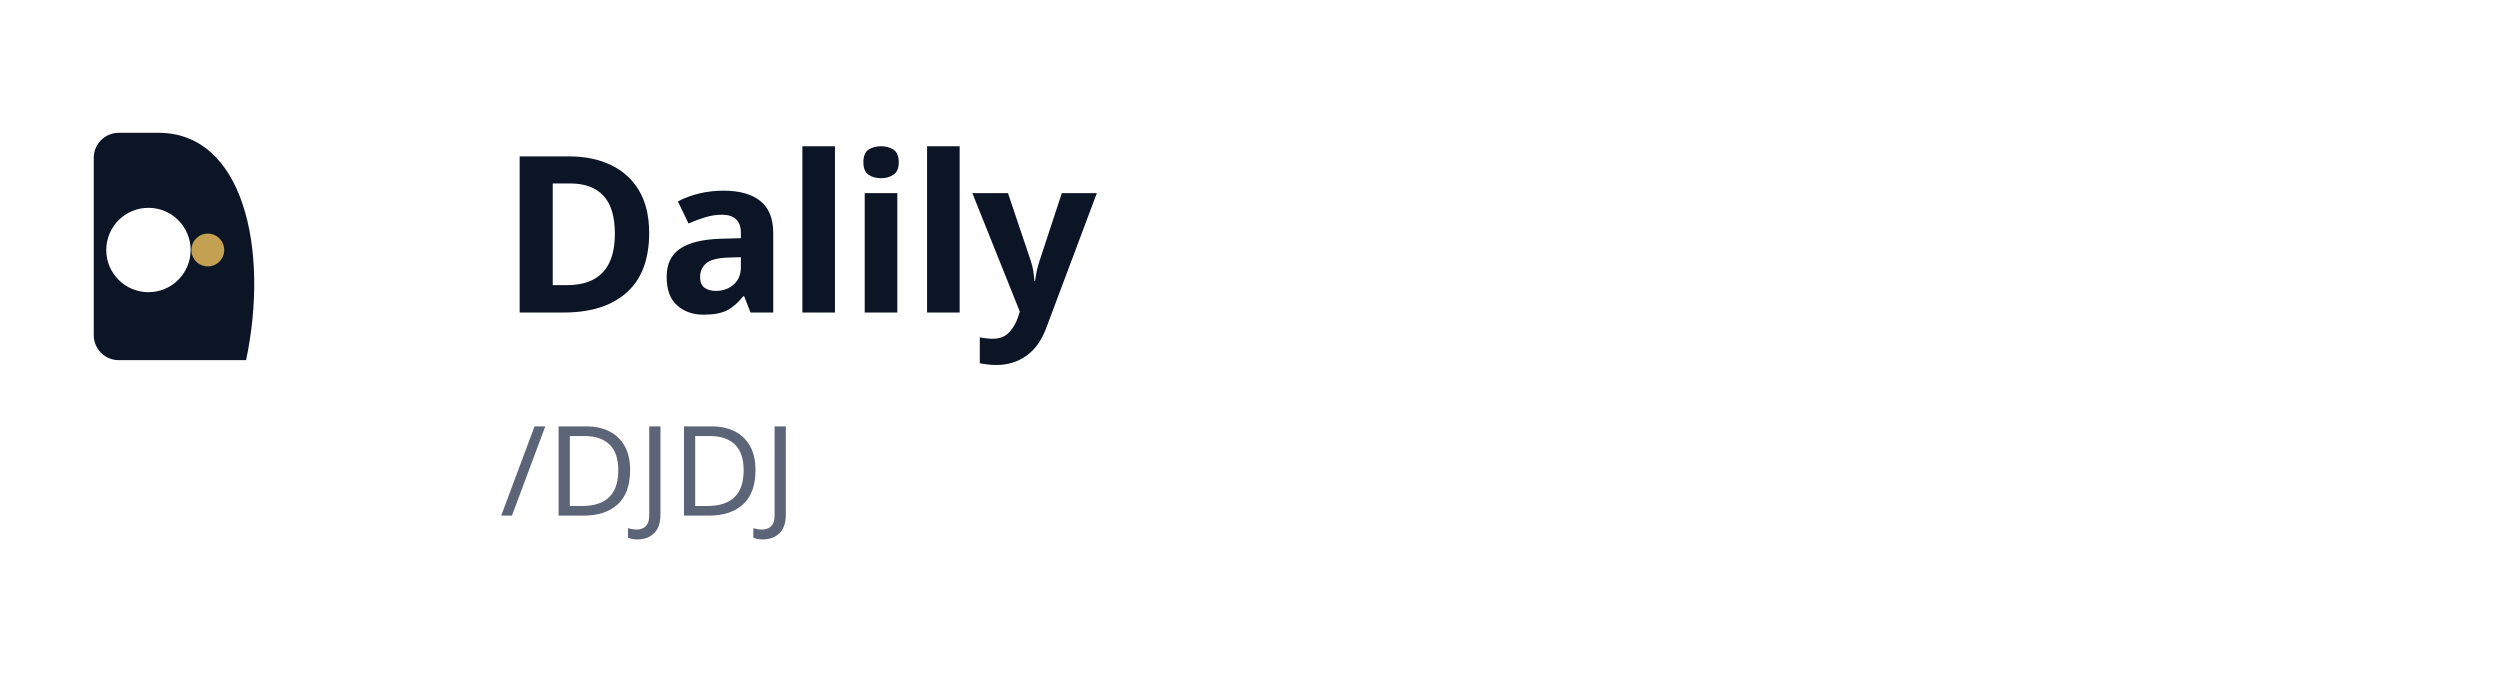
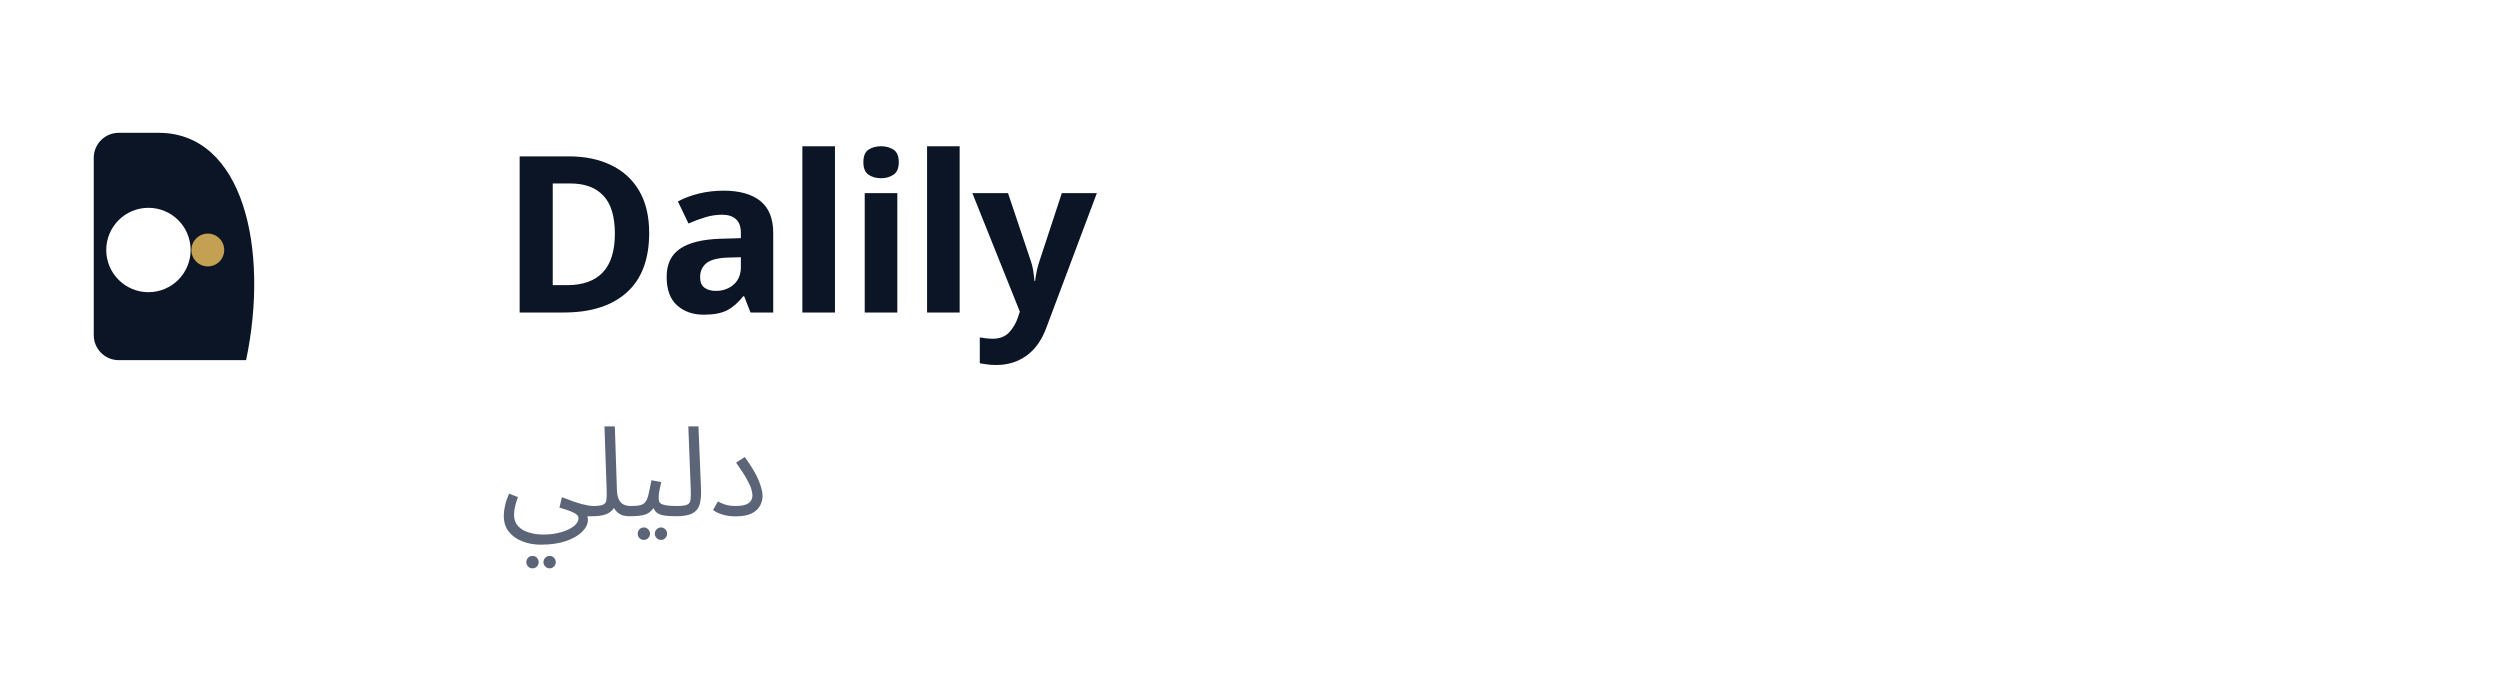
<svg xmlns="http://www.w3.org/2000/svg" viewBox="0 0 320 88" fill="none" role="img" aria-label="Dalily logo dark">
  <g transform="translate(0, 8)">
    <path fill-rule="evenodd" clip-rule="evenodd" fill="#0B1526" d="M12 12.2A3.2 3.2 0 0 1 15.2 9h5.1c10.8 0 14.2 14.8 11.2 29.1H15.2A3.2 3.2 0 0 1 12 34.9V12.2Zm12.4 11.8a5.4 5.4 0 1 0-10.8 0 5.4 5.4 0 0 0 10.8 0Z" />
    <circle cx="26.6" cy="24" r="2.1" fill="#C4A052" />
  </g>
-   <text x="64" y="40" fill="#0B1526" font-family="'Plus Jakarta Sans', 'General Sans', 'Satoshi', Manrope, system-ui, sans-serif" font-size="28" font-weight="700" letter-spacing="-0.02em">Dalily</text>
-   <text x="64" y="66" fill="#5C6478" font-family="'Noto Sans Arabic', 'IBM Plex Sans Arabic', Tahoma, sans-serif" font-size="16" font-weight="500">/DJDJ</text>
+   <text x="64" y="40" fill="#0B1526" font-family="'Plus Jakarta Sans', system-ui, sans-serif" font-size="28" font-weight="700" letter-spacing="-0.02em">Dalily</text>
+   <text x="64" y="66" fill="#5C6478" font-family="'Noto Sans Arabic', Tahoma, sans-serif" font-size="16" font-weight="500">دليلي</text>
</svg>
